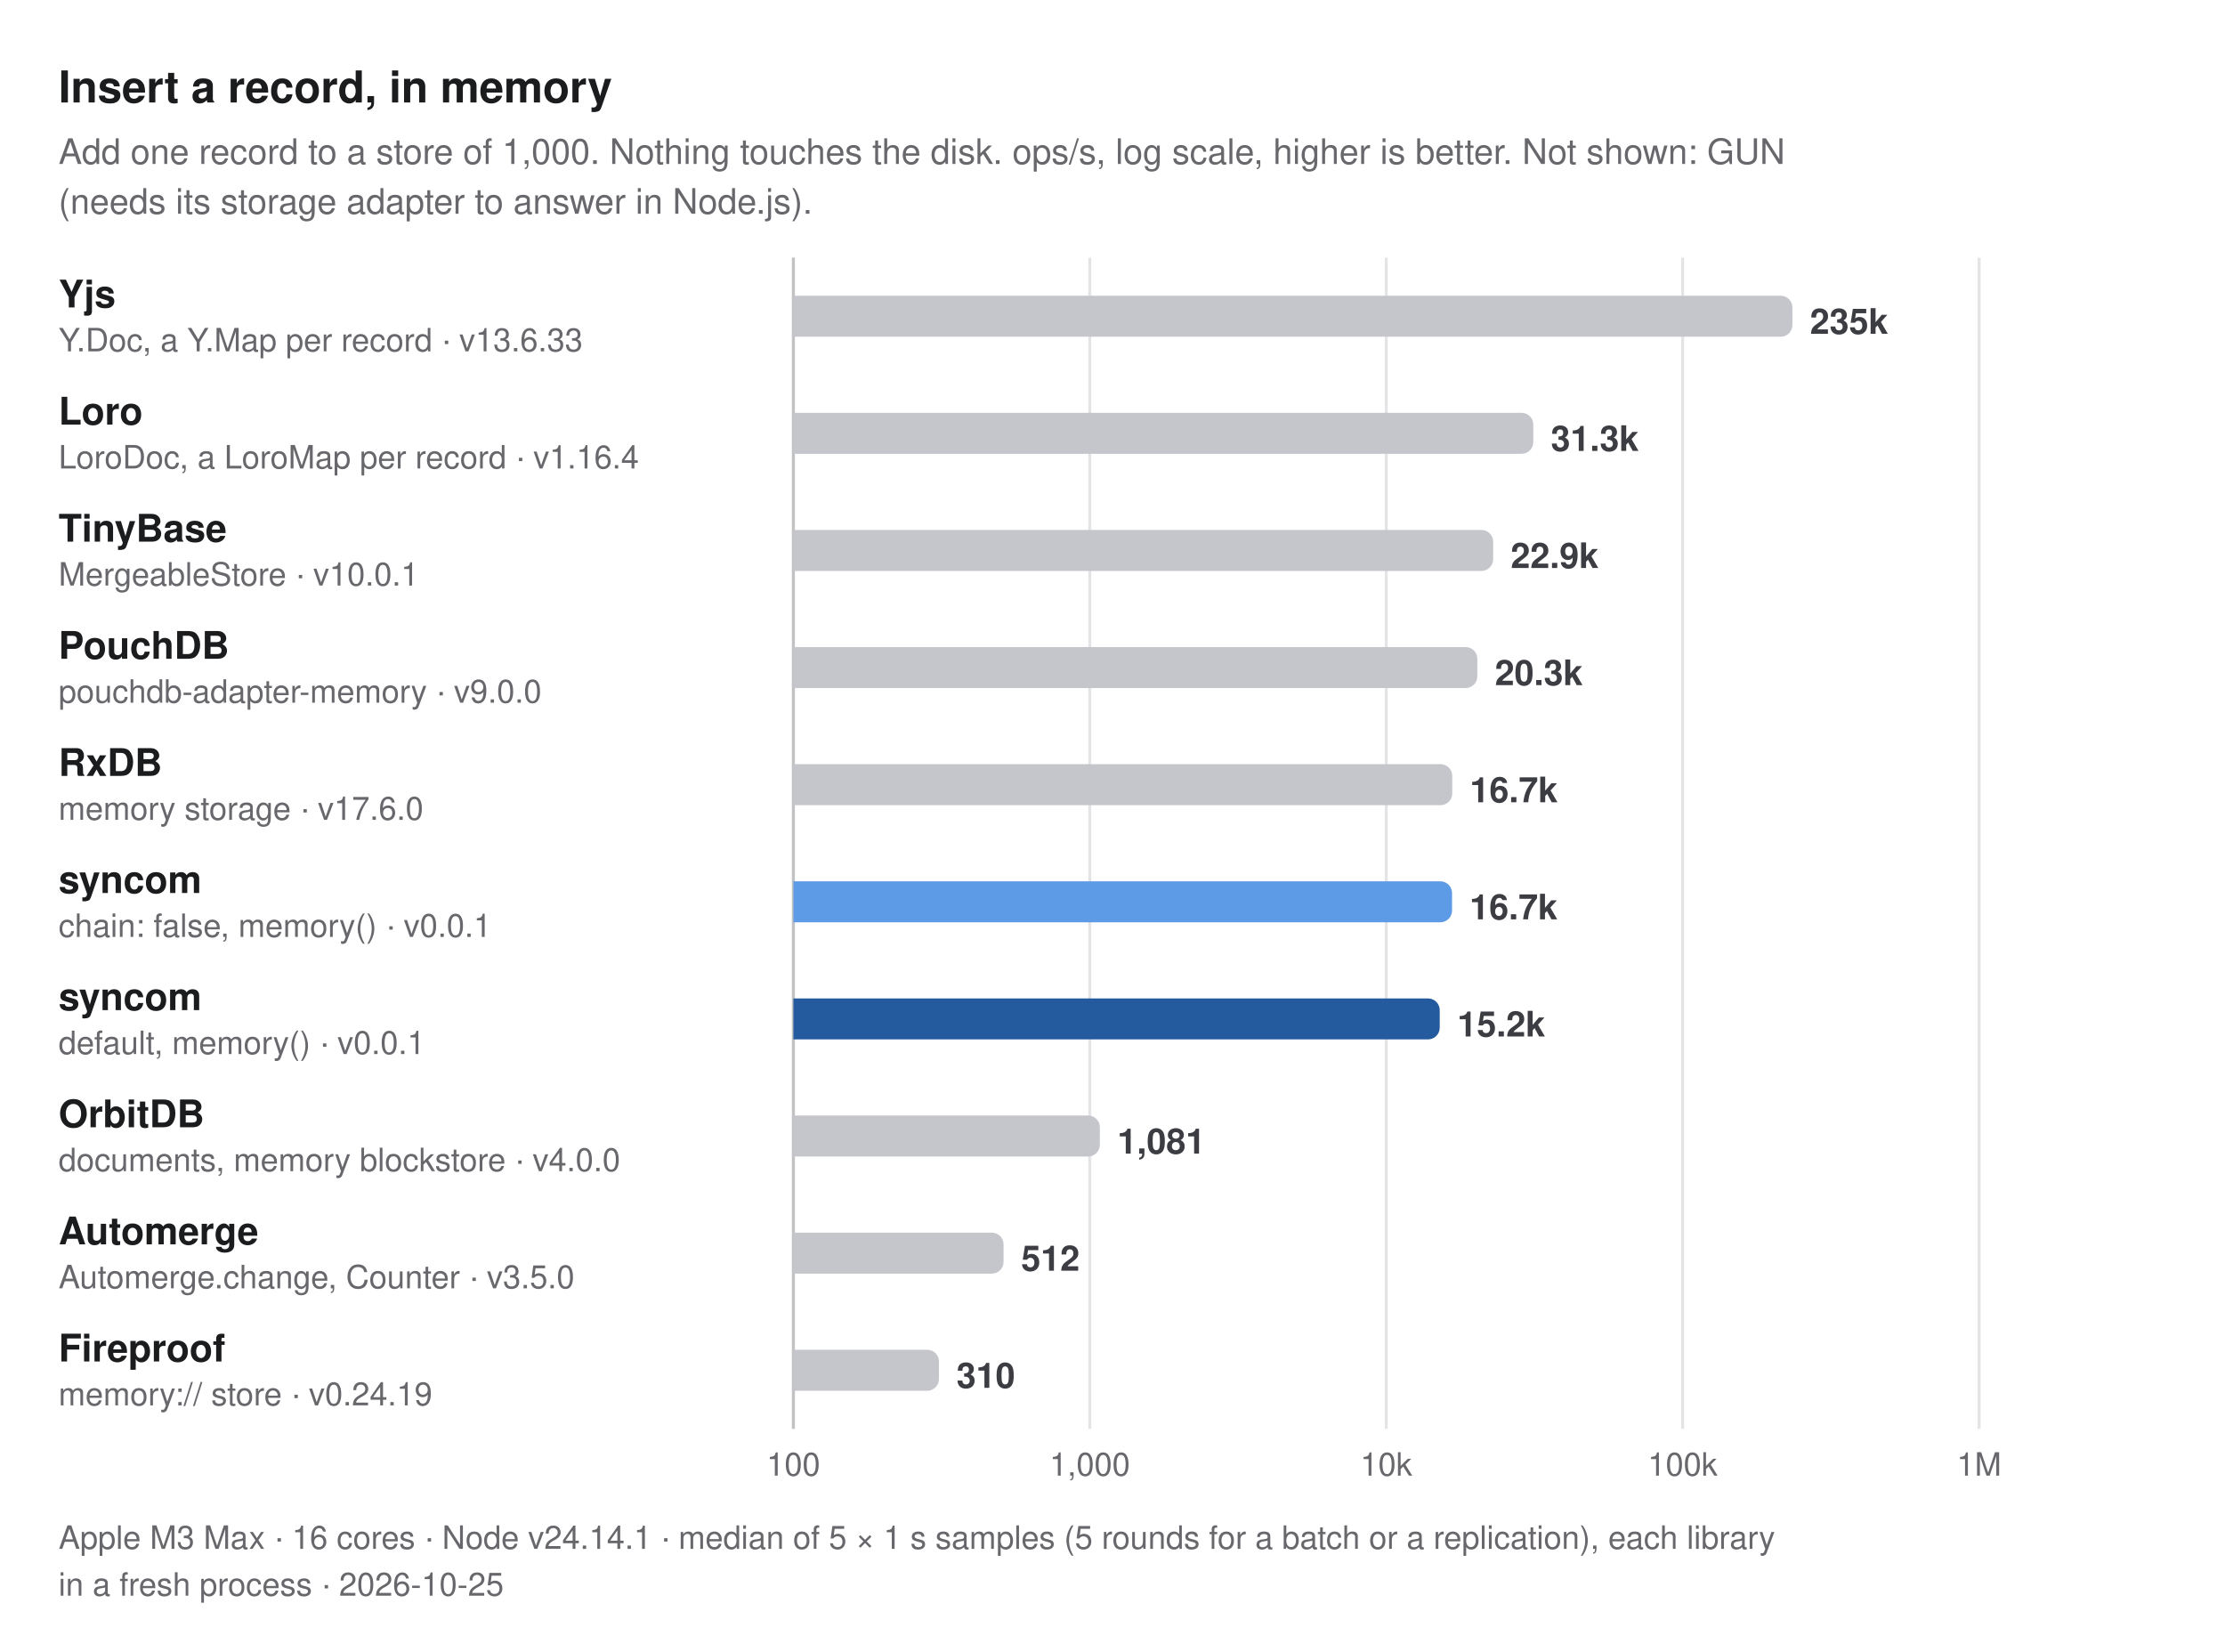
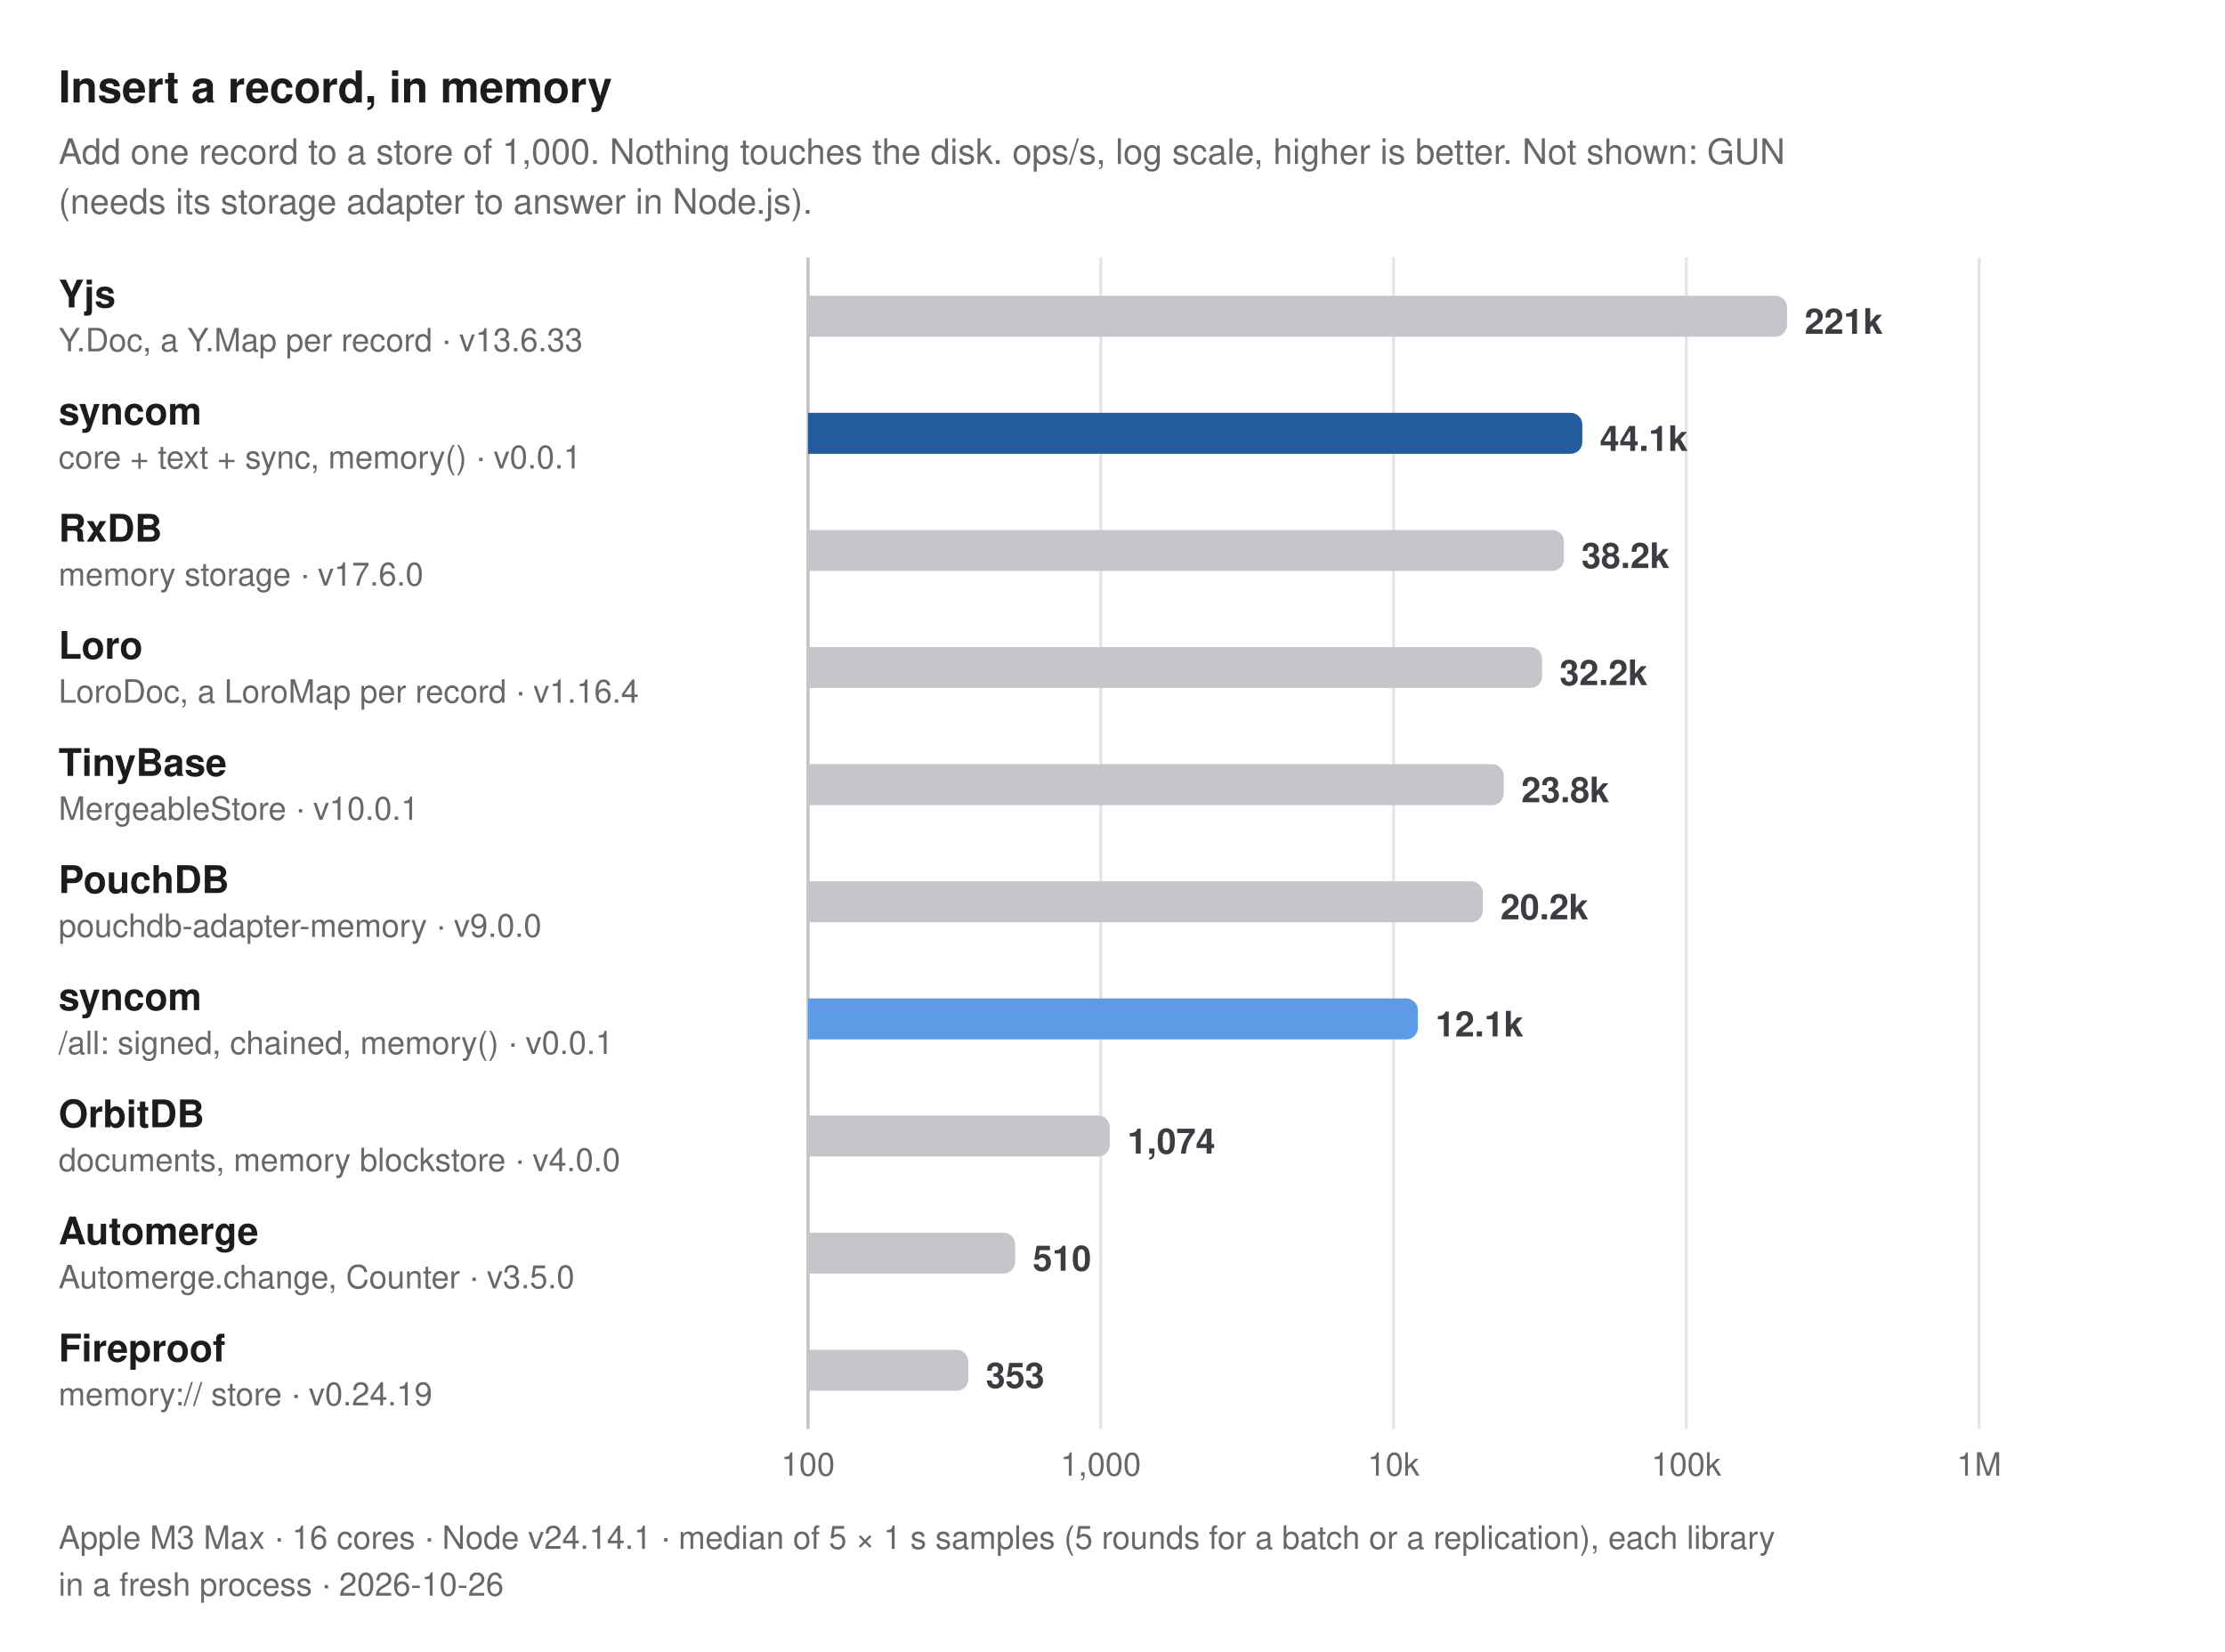
<svg xmlns="http://www.w3.org/2000/svg" width="760" height="564" viewBox="0 0 760 564" role="img" aria-label="Insert a record, in memory. Add one record to a store of 1,000. Nothing touches the disk. ops/s, log scale, higher is better. Not shown: GUN (needs its storage adapter to answer in Node.js).">
  <style>
  text { font-family: -apple-system, BlinkMacSystemFont, "Segoe UI", Helvetica, Arial, sans-serif; }
  .title { font-size: 15px; font-weight: 700; fill: #1b1c1e; }
  .subtitle, .caption { font-size: 12px; fill: #67676c; }
  .caption { font-size: 11px; }
  .group { font-size: 11px; font-weight: 600; letter-spacing: 0.06em; fill: #67676c; }
  .label { font-size: 13px; font-weight: 600; fill: #1b1c1e; }
  .label.primary, .label.secondary { font-weight: 700; }
  .sublabel { font-size: 11px; fill: #67676c; }
  .value { font-size: 12px; font-weight: 600; fill: #3c3c43; font-variant-numeric: tabular-nums; }
  .value.small { font-size: 10px; }
  .legend { font-size: 11px; fill: #3c3c43; }
  .tick { font-size: 11px; fill: #67676c; font-variant-numeric: tabular-nums; }
  .grid { stroke: #e4e4e7; stroke-width: 1; }
  .axis { stroke: #c2c2c4; stroke-width: 1; }
  .ref { stroke: #67676c; stroke-width: 1; stroke-dasharray: 3 3; }
  .bar { fill: #c4c6cc; }
  .bar.primary { fill: #245a9e; }
  .bar.secondary { fill: #5e9be6; }
  @media (prefers-color-scheme: dark) {
    .title, .label { fill: #dfdfd6; }
    .subtitle, .caption, .group, .sublabel, .tick { fill: #98989f; }
    .value, .legend { fill: #c2c2c4; }
    .grid { stroke: #2e2e32; }
    .axis { stroke: #48484c; }
    .ref { stroke: #98989f; }
    .bar { fill: #46474e; }
    .bar.primary { fill: #8dbcf2; }
    .bar.secondary { fill: #3d7bd0; }
  }
</style>
  <text class="title" x="20" y="35">Insert a record, in memory</text>
  <text class="subtitle" x="20" y="56">Add one record to a store of 1,000. Nothing touches the disk. ops/s, log scale, higher is better. Not shown: GUN</text>
  <text class="subtitle" x="20" y="73">(needs its storage adapter to answer in Node.js).</text>
-   <line class="grid" x1="271" y1="88" x2="271" y2="488" />
-   <text class="tick" x="271" y="504" text-anchor="middle">100</text>
-   <line class="grid" x1="372.25" y1="88" x2="372.25" y2="488" />
-   <text class="tick" x="372.25" y="504" text-anchor="middle">1,000</text>
-   <line class="grid" x1="473.5" y1="88" x2="473.5" y2="488" />
-   <text class="tick" x="473.5" y="504" text-anchor="middle">10k</text>
-   <line class="grid" x1="574.75" y1="88" x2="574.75" y2="488" />
-   <text class="tick" x="574.75" y="504" text-anchor="middle">100k</text>
+   <line class="grid" x1="276" y1="88" x2="276" y2="488" />
+   <text class="tick" x="276" y="504" text-anchor="middle">100</text>
+   <line class="grid" x1="376" y1="88" x2="376" y2="488" />
+   <text class="tick" x="376" y="504" text-anchor="middle">1,000</text>
+   <line class="grid" x1="476" y1="88" x2="476" y2="488" />
+   <text class="tick" x="476" y="504" text-anchor="middle">10k</text>
+   <line class="grid" x1="576" y1="88" x2="576" y2="488" />
+   <text class="tick" x="576" y="504" text-anchor="middle">100k</text>
  <line class="grid" x1="676" y1="88" x2="676" y2="488" />
  <text class="tick" x="676" y="504" text-anchor="middle">1M</text>
-   <line class="axis" x1="271" y1="88" x2="271" y2="488" />
+   <line class="axis" x1="276" y1="88" x2="276" y2="488" />
  <g>
    <text class="label" x="20" y="105">Yjs</text>
    <text class="sublabel" x="20" y="120">Y.Doc, a Y.Map per record · v13.6.33</text>
-     <path class="bar" d="M271,101H608.233A4,4 0 0 1 612.233,105V111A4,4 0 0 1 608.233,115H271Z" />
-     <text class="value" x="618.233" y="114">235k</text>
+     <path class="bar" d="M276,101H606.415A4,4 0 0 1 610.415,105V111A4,4 0 0 1 606.415,115H276Z" />
+     <text class="value" x="616.415" y="114">221k</text>
  </g>
  <g>
-     <text class="label" x="20" y="145">Loro</text>
-     <text class="sublabel" x="20" y="160">LoroDoc, a LoroMap per record · v1.16.4</text>
-     <path class="bar" d="M271,141H519.727A4,4 0 0 1 523.727,145V151A4,4 0 0 1 519.727,155H271Z" />
-     <text class="value" x="529.727" y="154">31.3k</text>
+     <text class="label primary" x="20" y="145">syncom</text>
+     <text class="sublabel" x="20" y="160">core + text + sync, memory() · v0.0.1</text>
+     <path class="bar primary" d="M276,141H536.468A4,4 0 0 1 540.468,145V151A4,4 0 0 1 536.468,155H276Z" />
+     <text class="value" x="546.468" y="154">44.1k</text>
  </g>
  <g>
-     <text class="label" x="20" y="185">TinyBase</text>
-     <text class="sublabel" x="20" y="200">MergeableStore · v10.0.1</text>
-     <path class="bar" d="M271,181H506.012A4,4 0 0 1 510.012,185V191A4,4 0 0 1 506.012,195H271Z" />
-     <text class="value" x="516.012" y="194">22.9k</text>
+     <text class="label" x="20" y="185">RxDB</text>
+     <text class="sublabel" x="20" y="200">memory storage · v17.6.0</text>
+     <path class="bar" d="M276,181H530.191A4,4 0 0 1 534.191,185V191A4,4 0 0 1 530.191,195H276Z" />
+     <text class="value" x="540.191" y="194">38.2k</text>
  </g>
  <g>
-     <text class="label" x="20" y="225">PouchDB</text>
-     <text class="sublabel" x="20" y="240">pouchdb-adapter-memory · v9.0.0</text>
-     <path class="bar" d="M271,221H500.615A4,4 0 0 1 504.615,225V231A4,4 0 0 1 500.615,235H271Z" />
-     <text class="value" x="510.615" y="234">20.3k</text>
+     <text class="label" x="20" y="225">Loro</text>
+     <text class="sublabel" x="20" y="240">LoroDoc, a LoroMap per record · v1.16.4</text>
+     <path class="bar" d="M276,221H522.727A4,4 0 0 1 526.727,225V231A4,4 0 0 1 522.727,235H276Z" />
+     <text class="value" x="532.727" y="234">32.2k</text>
  </g>
  <g>
-     <text class="label" x="20" y="265">RxDB</text>
-     <text class="sublabel" x="20" y="280">memory storage · v17.6.0</text>
-     <path class="bar" d="M271,261H492.056A4,4 0 0 1 496.056,265V271A4,4 0 0 1 492.056,275H271Z" />
-     <text class="value" x="502.056" y="274">16.7k</text>
+     <text class="label" x="20" y="265">TinyBase</text>
+     <text class="sublabel" x="20" y="280">MergeableStore · v10.0.1</text>
+     <path class="bar" d="M276,261H509.635A4,4 0 0 1 513.635,265V271A4,4 0 0 1 509.635,275H276Z" />
+     <text class="value" x="519.635" y="274">23.8k</text>
  </g>
  <g>
-     <text class="label secondary" x="20" y="305">syncom</text>
-     <text class="sublabel" x="20" y="320">chain: false, memory() · v0.0.1</text>
-     <path class="bar secondary" d="M271,301H491.98A4,4 0 0 1 495.98,305V311A4,4 0 0 1 491.98,315H271Z" />
-     <text class="value" x="501.98" y="314">16.7k</text>
+     <text class="label" x="20" y="305">PouchDB</text>
+     <text class="sublabel" x="20" y="320">pouchdb-adapter-memory · v9.0.0</text>
+     <path class="bar" d="M276,301H502.5A4,4 0 0 1 506.5,305V311A4,4 0 0 1 502.5,315H276Z" />
+     <text class="value" x="512.5" y="314">20.2k</text>
  </g>
  <g>
-     <text class="label primary" x="20" y="345">syncom</text>
-     <text class="sublabel" x="20" y="360">default, memory() · v0.0.1</text>
-     <path class="bar primary" d="M271,341H487.77A4,4 0 0 1 491.77,345V351A4,4 0 0 1 487.77,355H271Z" />
-     <text class="value" x="497.77" y="354">15.2k</text>
+     <text class="label secondary" x="20" y="345">syncom</text>
+     <text class="sublabel" x="20" y="360">/all: signed, chained, memory() · v0.0.1</text>
+     <path class="bar secondary" d="M276,341H480.309A4,4 0 0 1 484.309,345V351A4,4 0 0 1 480.309,355H276Z" />
+     <text class="value" x="490.309" y="354">12.1k</text>
  </g>
  <g>
    <text class="label" x="20" y="385">OrbitDB</text>
    <text class="sublabel" x="20" y="400">documents, memory blockstore · v4.0.0</text>
-     <path class="bar" d="M271,381H371.67A4,4 0 0 1 375.67,385V391A4,4 0 0 1 371.67,395H271Z" />
-     <text class="value" x="381.67" y="394">1,081</text>
+     <path class="bar" d="M276,381H375.088A4,4 0 0 1 379.088,385V391A4,4 0 0 1 375.088,395H276Z" />
+     <text class="value" x="385.088" y="394">1,074</text>
  </g>
  <g>
    <text class="label" x="20" y="425">Automerge</text>
    <text class="sublabel" x="20" y="440">Automerge.change, Counter · v3.5.0</text>
-     <path class="bar" d="M271,421H338.788A4,4 0 0 1 342.788,425V431A4,4 0 0 1 338.788,435H271Z" />
-     <text class="value" x="348.788" y="434">512</text>
+     <path class="bar" d="M276,421H342.753A4,4 0 0 1 346.753,425V431A4,4 0 0 1 342.753,435H276Z" />
+     <text class="value" x="352.753" y="434">510</text>
  </g>
  <g>
    <text class="label" x="20" y="465">Fireproof</text>
    <text class="sublabel" x="20" y="480">memory:// store · v0.24.19</text>
-     <path class="bar" d="M271,461H316.718A4,4 0 0 1 320.718,465V471A4,4 0 0 1 316.718,475H271Z" />
-     <text class="value" x="326.718" y="474">310</text>
+     <path class="bar" d="M276,461H326.743A4,4 0 0 1 330.743,465V471A4,4 0 0 1 326.743,475H276Z" />
+     <text class="value" x="336.743" y="474">353</text>
  </g>
  <text class="caption" x="20" y="529">Apple M3 Max · 16 cores · Node v24.14.1 · median of 5 × 1 s samples (5 rounds for a batch or a replication), each library</text>
-   <text class="caption" x="20" y="545">in a fresh process · 2026-10-25</text>
+   <text class="caption" x="20" y="545">in a fresh process · 2026-10-26</text>
</svg>
